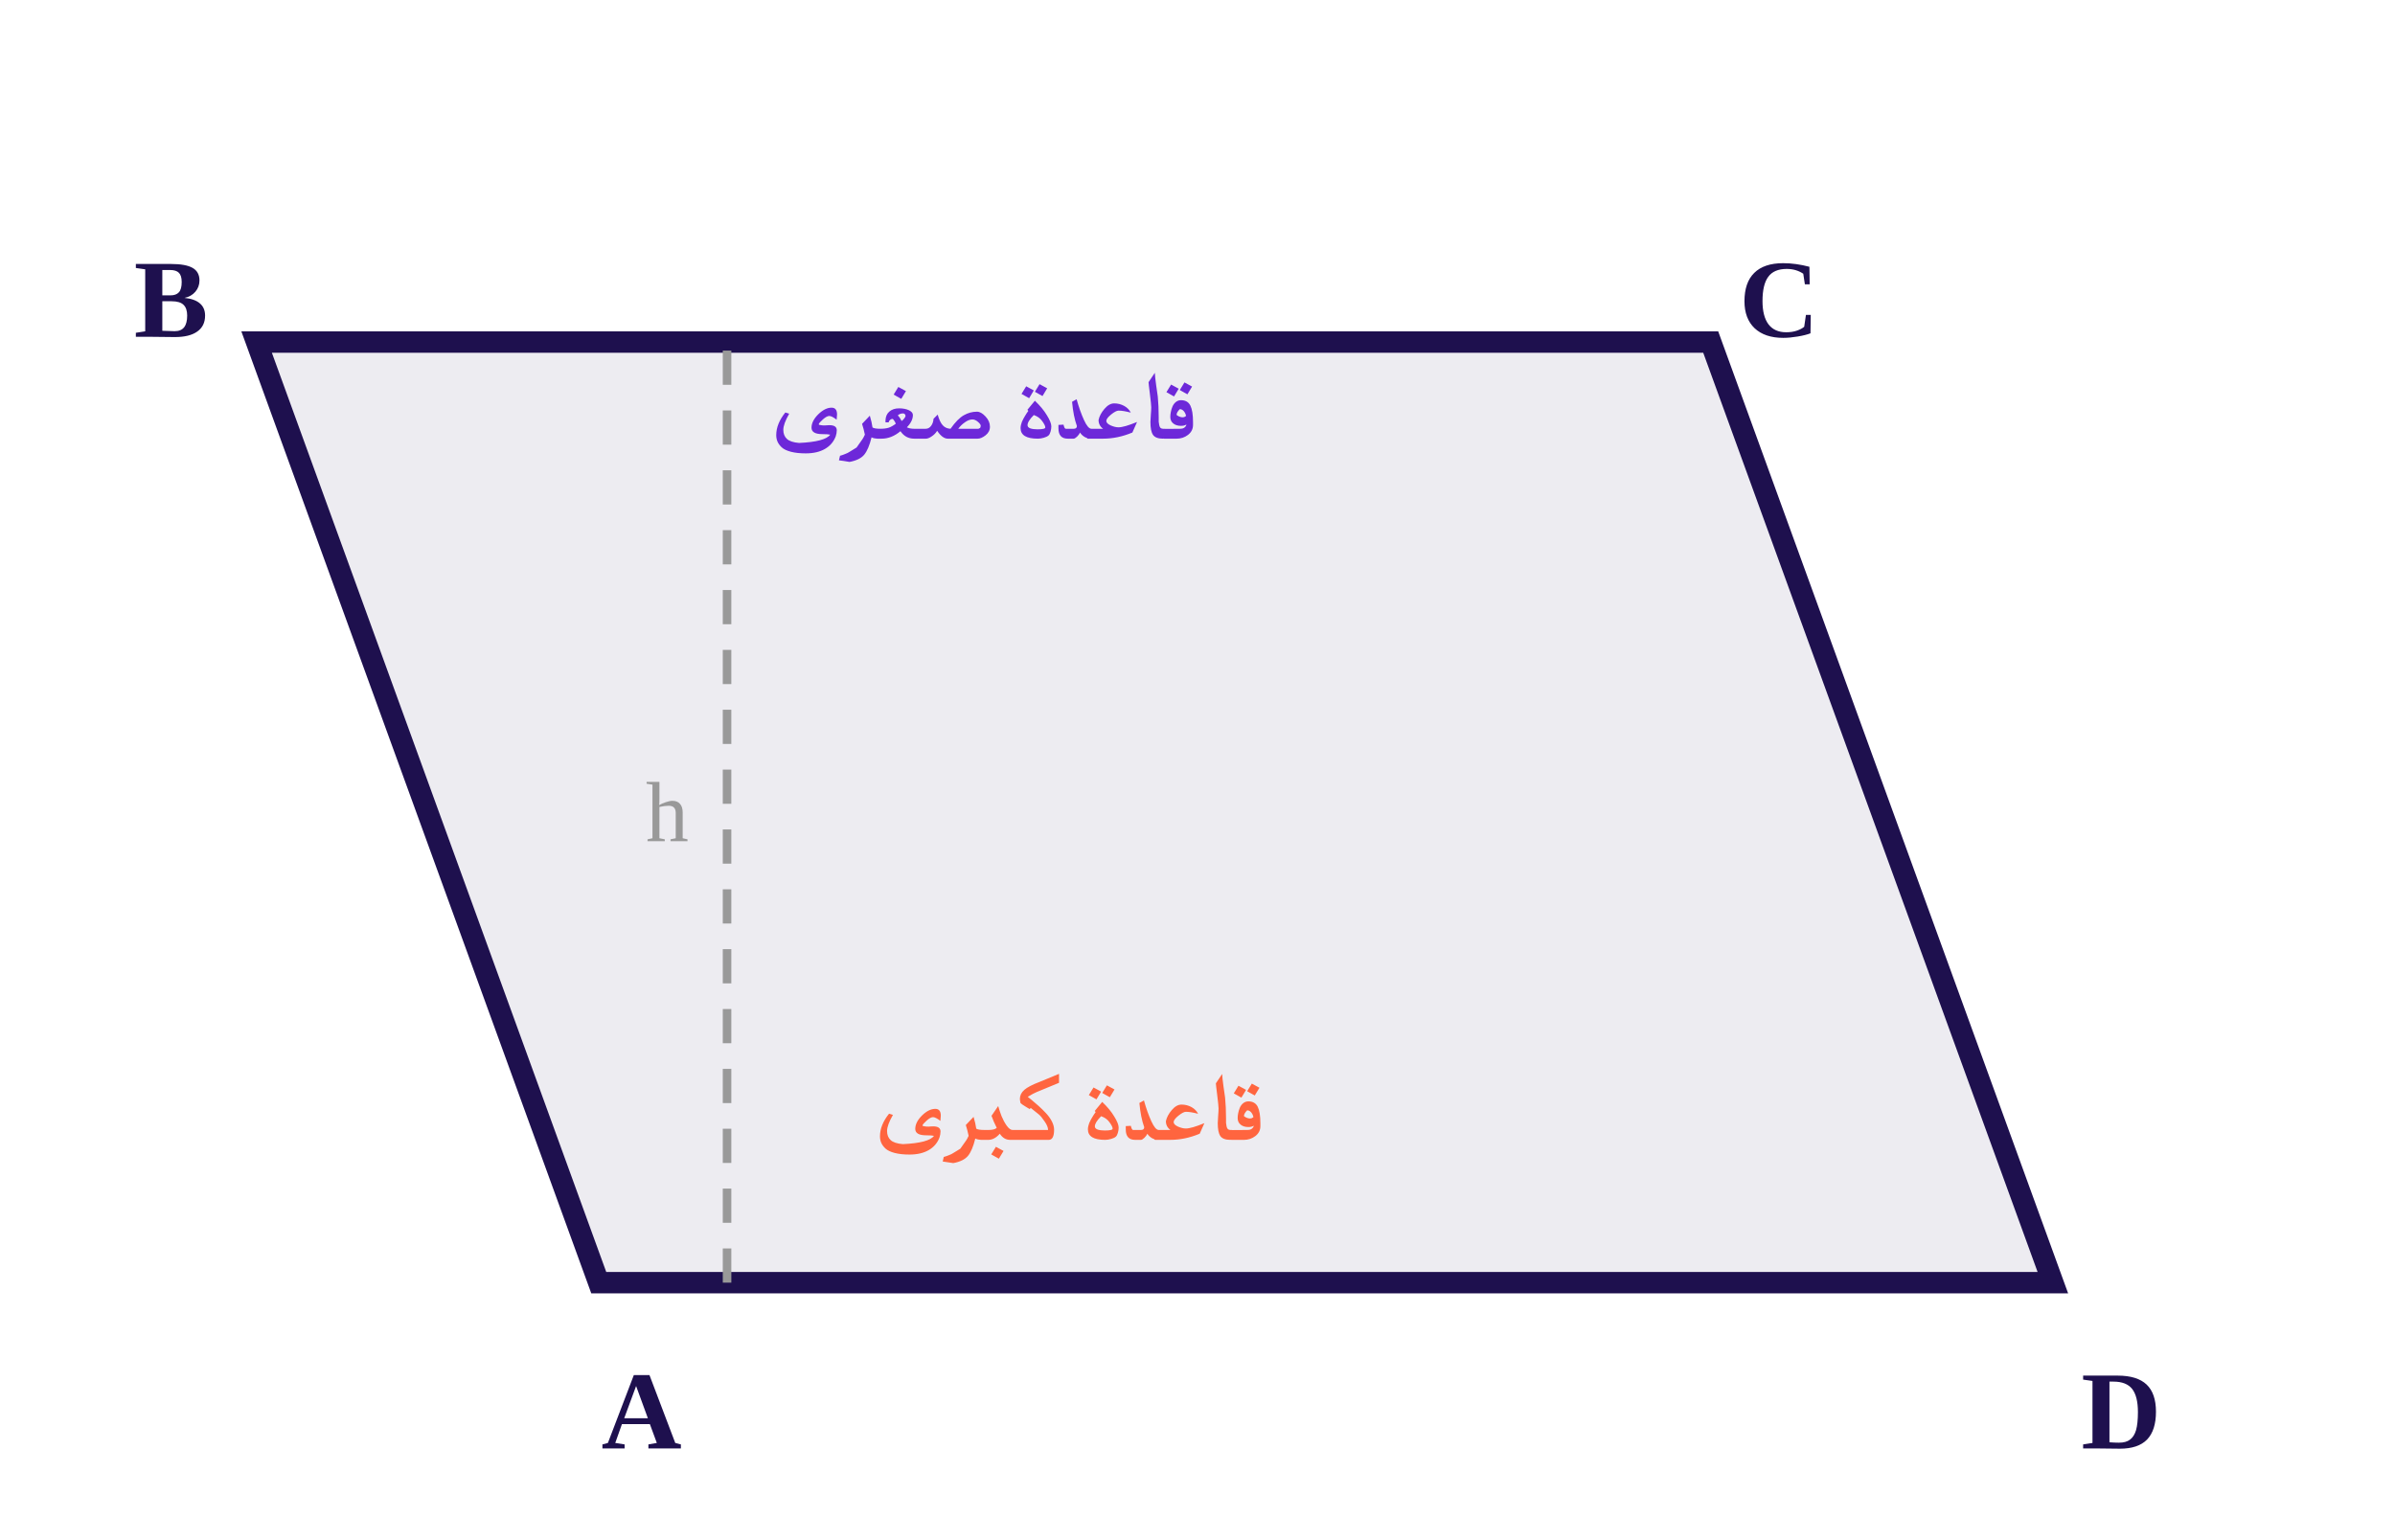
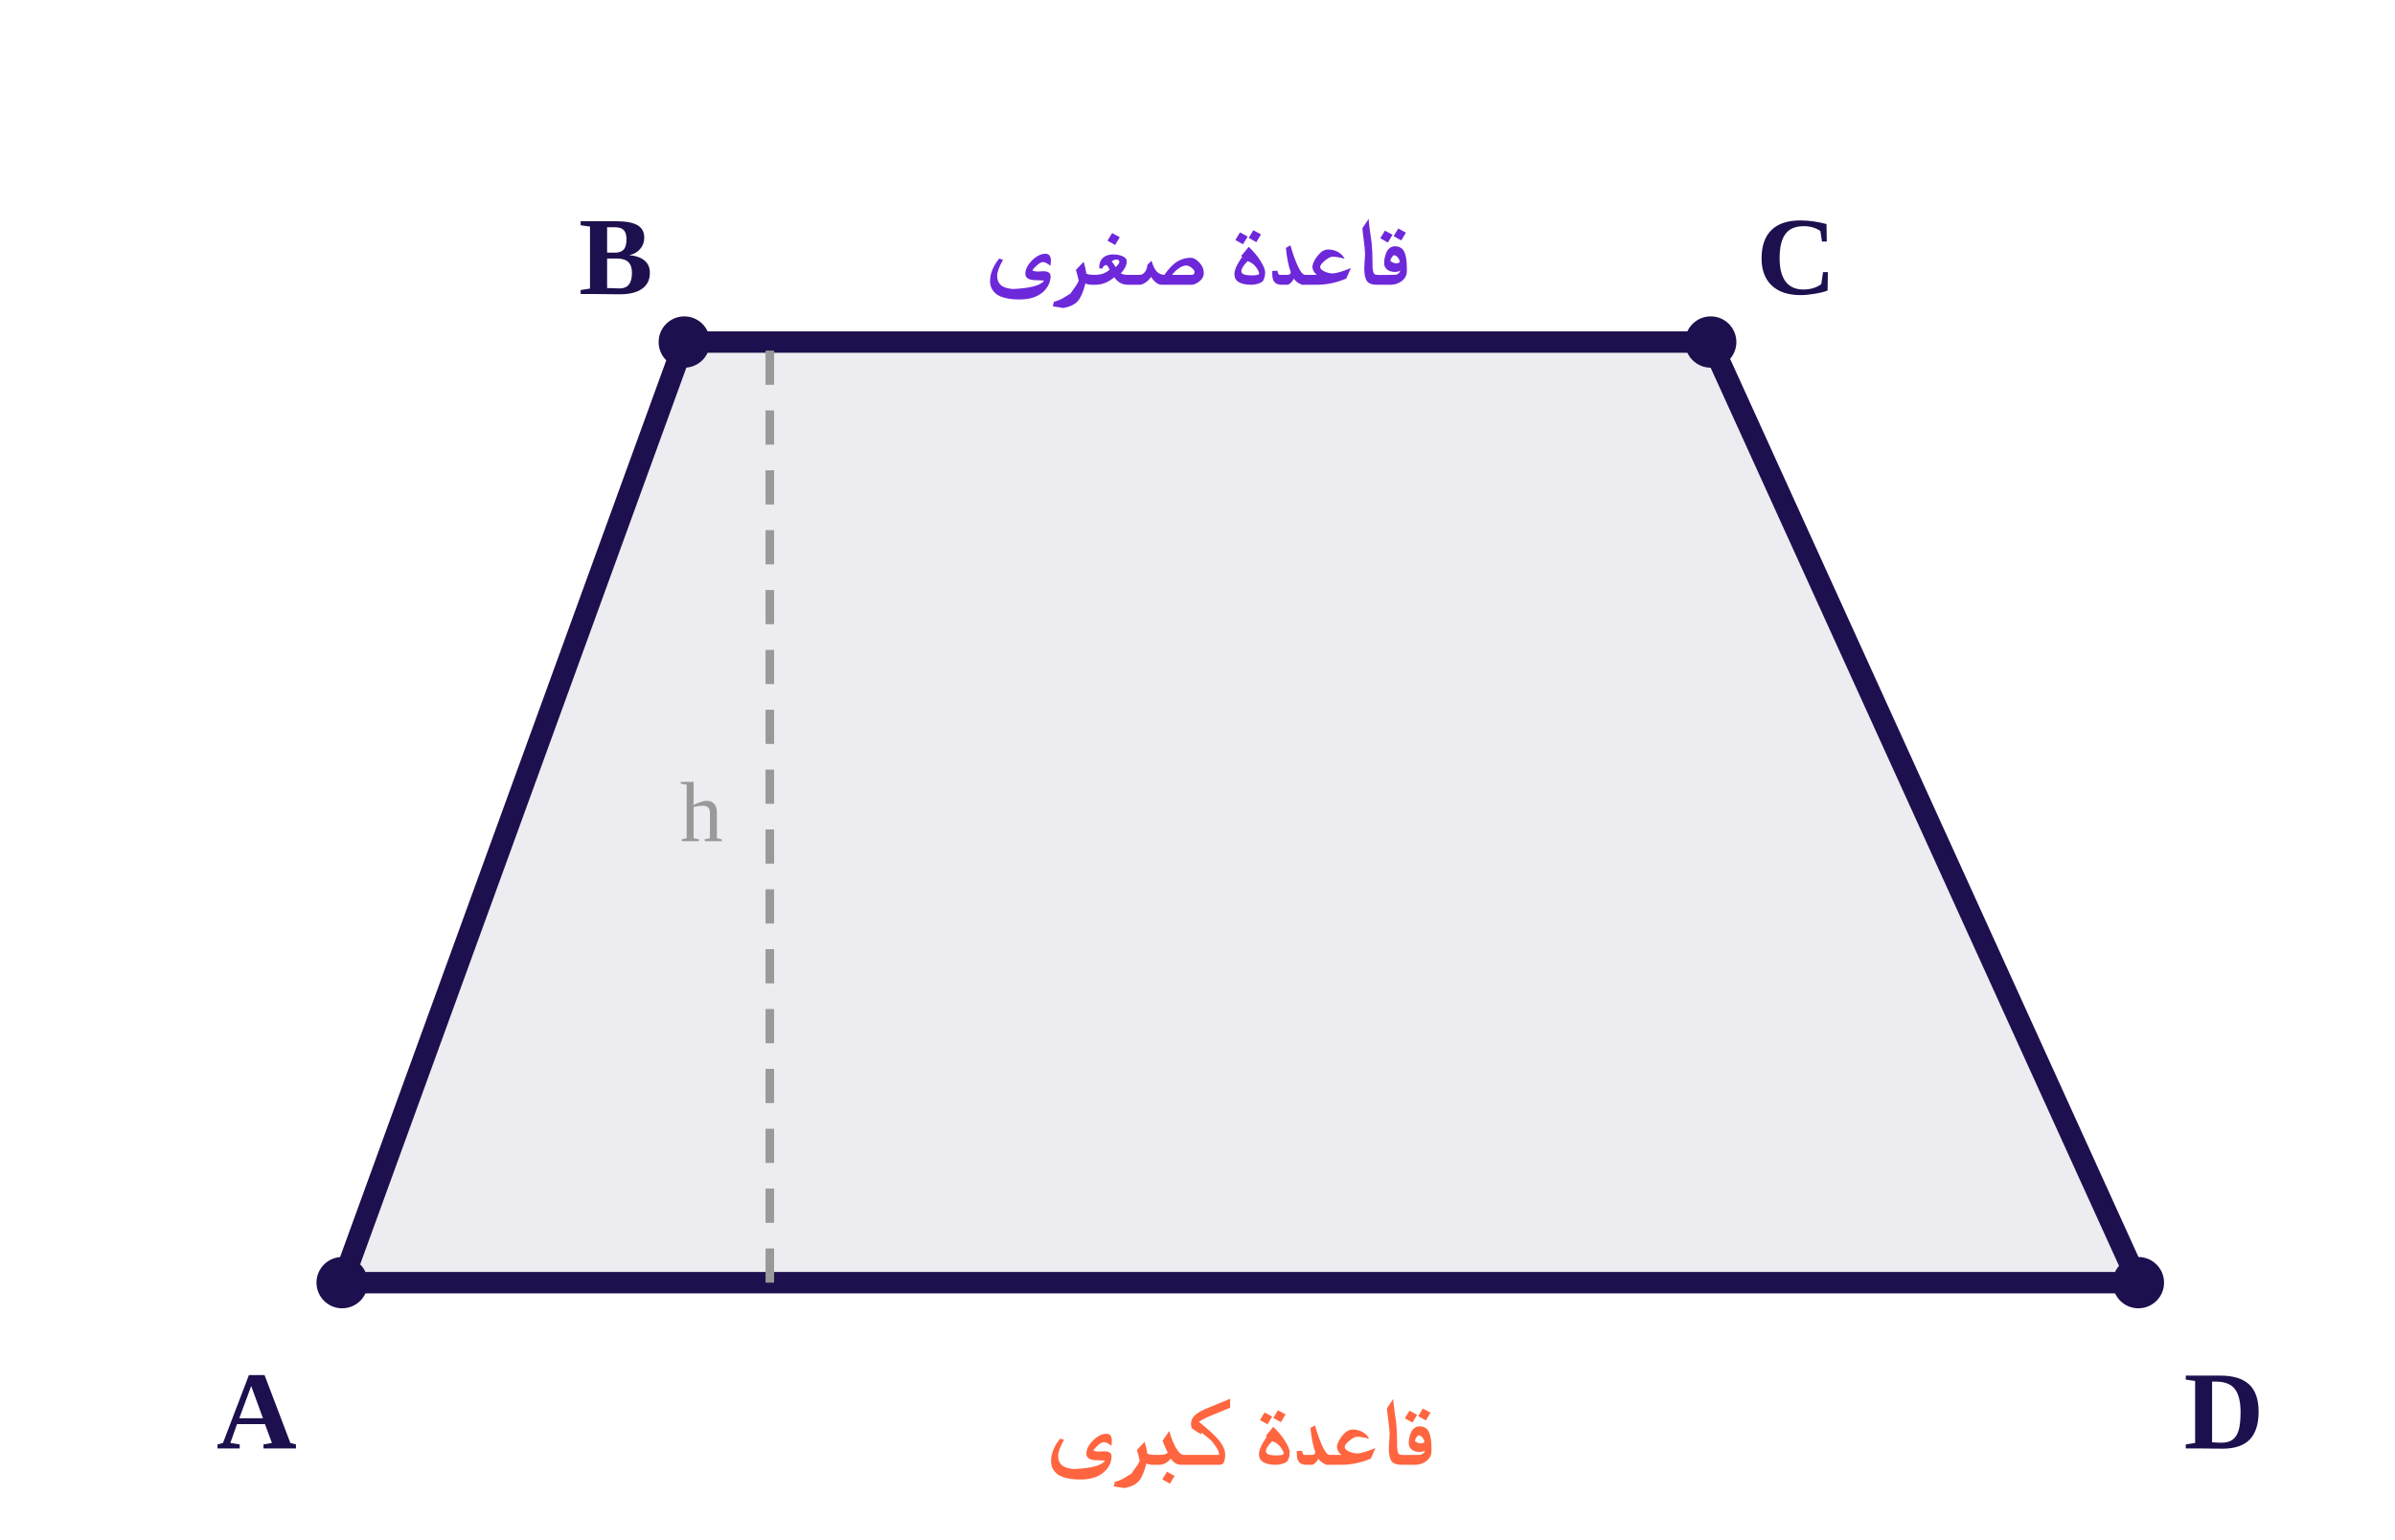
<svg xmlns="http://www.w3.org/2000/svg" viewBox="0 0 280 180" class="w-full max-w-[260px] mx-auto my-2">
-   <polygon points="70,150 30,40 200,40 240,150" fill="#1E104E" fill-opacity="0.08" stroke="#1E104E" stroke-width="2.5" />
-   <text x="75" y="165" font-size="13" fill="#1E104E" font-weight="bold" text-anchor="middle" dominant-baseline="central">A</text>
-   <text x="20" y="35" font-size="13" fill="#1E104E" font-weight="bold" text-anchor="middle" dominant-baseline="central">B</text>
-   <text x="208" y="35" font-size="13" fill="#1E104E" font-weight="bold" text-anchor="middle" dominant-baseline="central">C</text>
-   <text x="248" y="165" font-size="13" fill="#1E104E" font-weight="bold" text-anchor="middle" dominant-baseline="central">D</text>
-   <text x="125" y="130" font-size="11" fill="#FF653F" font-weight="bold" text-anchor="middle" dominant-baseline="central">قاعدة كبرى</text>
-   <text x="115" y="48" font-size="11" fill="#6D28D9" font-weight="bold" text-anchor="middle" dominant-baseline="central">قاعدة صغرى</text>
-   <line x1="85" y1="150" x2="85" y2="40" stroke="#999" stroke-width="1" stroke-dasharray="4,3" />
-   <text x="78" y="95" font-size="10" fill="#999" text-anchor="middle" dominant-baseline="central">h</text>
+   <polygon points="40,150 80,40 200,40 250,150" fill="#1E104E" fill-opacity="0.08" stroke="#1E104E" stroke-width="2.5" />
+   <circle cx="40" cy="150" r="3" fill="#1E104E" />
+   <circle cx="80" cy="40" r="3" fill="#1E104E" />
+   <circle cx="200" cy="40" r="3" fill="#1E104E" />
+   <circle cx="250" cy="150" r="3" fill="#1E104E" />
+   <text x="30" y="165" font-size="13" fill="#1E104E" font-weight="bold" text-anchor="middle" dominant-baseline="central">A</text>
+   <text x="72" y="30" font-size="13" fill="#1E104E" font-weight="bold" text-anchor="middle" dominant-baseline="central">B</text>
+   <text x="210" y="30" font-size="13" fill="#1E104E" font-weight="bold" text-anchor="middle" dominant-baseline="central">C</text>
+   <text x="260" y="165" font-size="13" fill="#1E104E" font-weight="bold" text-anchor="middle" dominant-baseline="central">D</text>
+   <text x="140" y="30" font-size="11" fill="#6D28D9" font-weight="bold" text-anchor="middle" dominant-baseline="central">قاعدة صغرى</text>
+   <text x="145" y="168" font-size="11" fill="#FF653F" font-weight="bold" text-anchor="middle" dominant-baseline="central">قاعدة كبرى</text>
+   <line x1="90" y1="150" x2="90" y2="40" stroke="#999" stroke-width="1" stroke-dasharray="4,3" />
+   <text x="82" y="95" font-size="10" fill="#999" text-anchor="middle" dominant-baseline="central">h</text>
</svg>
